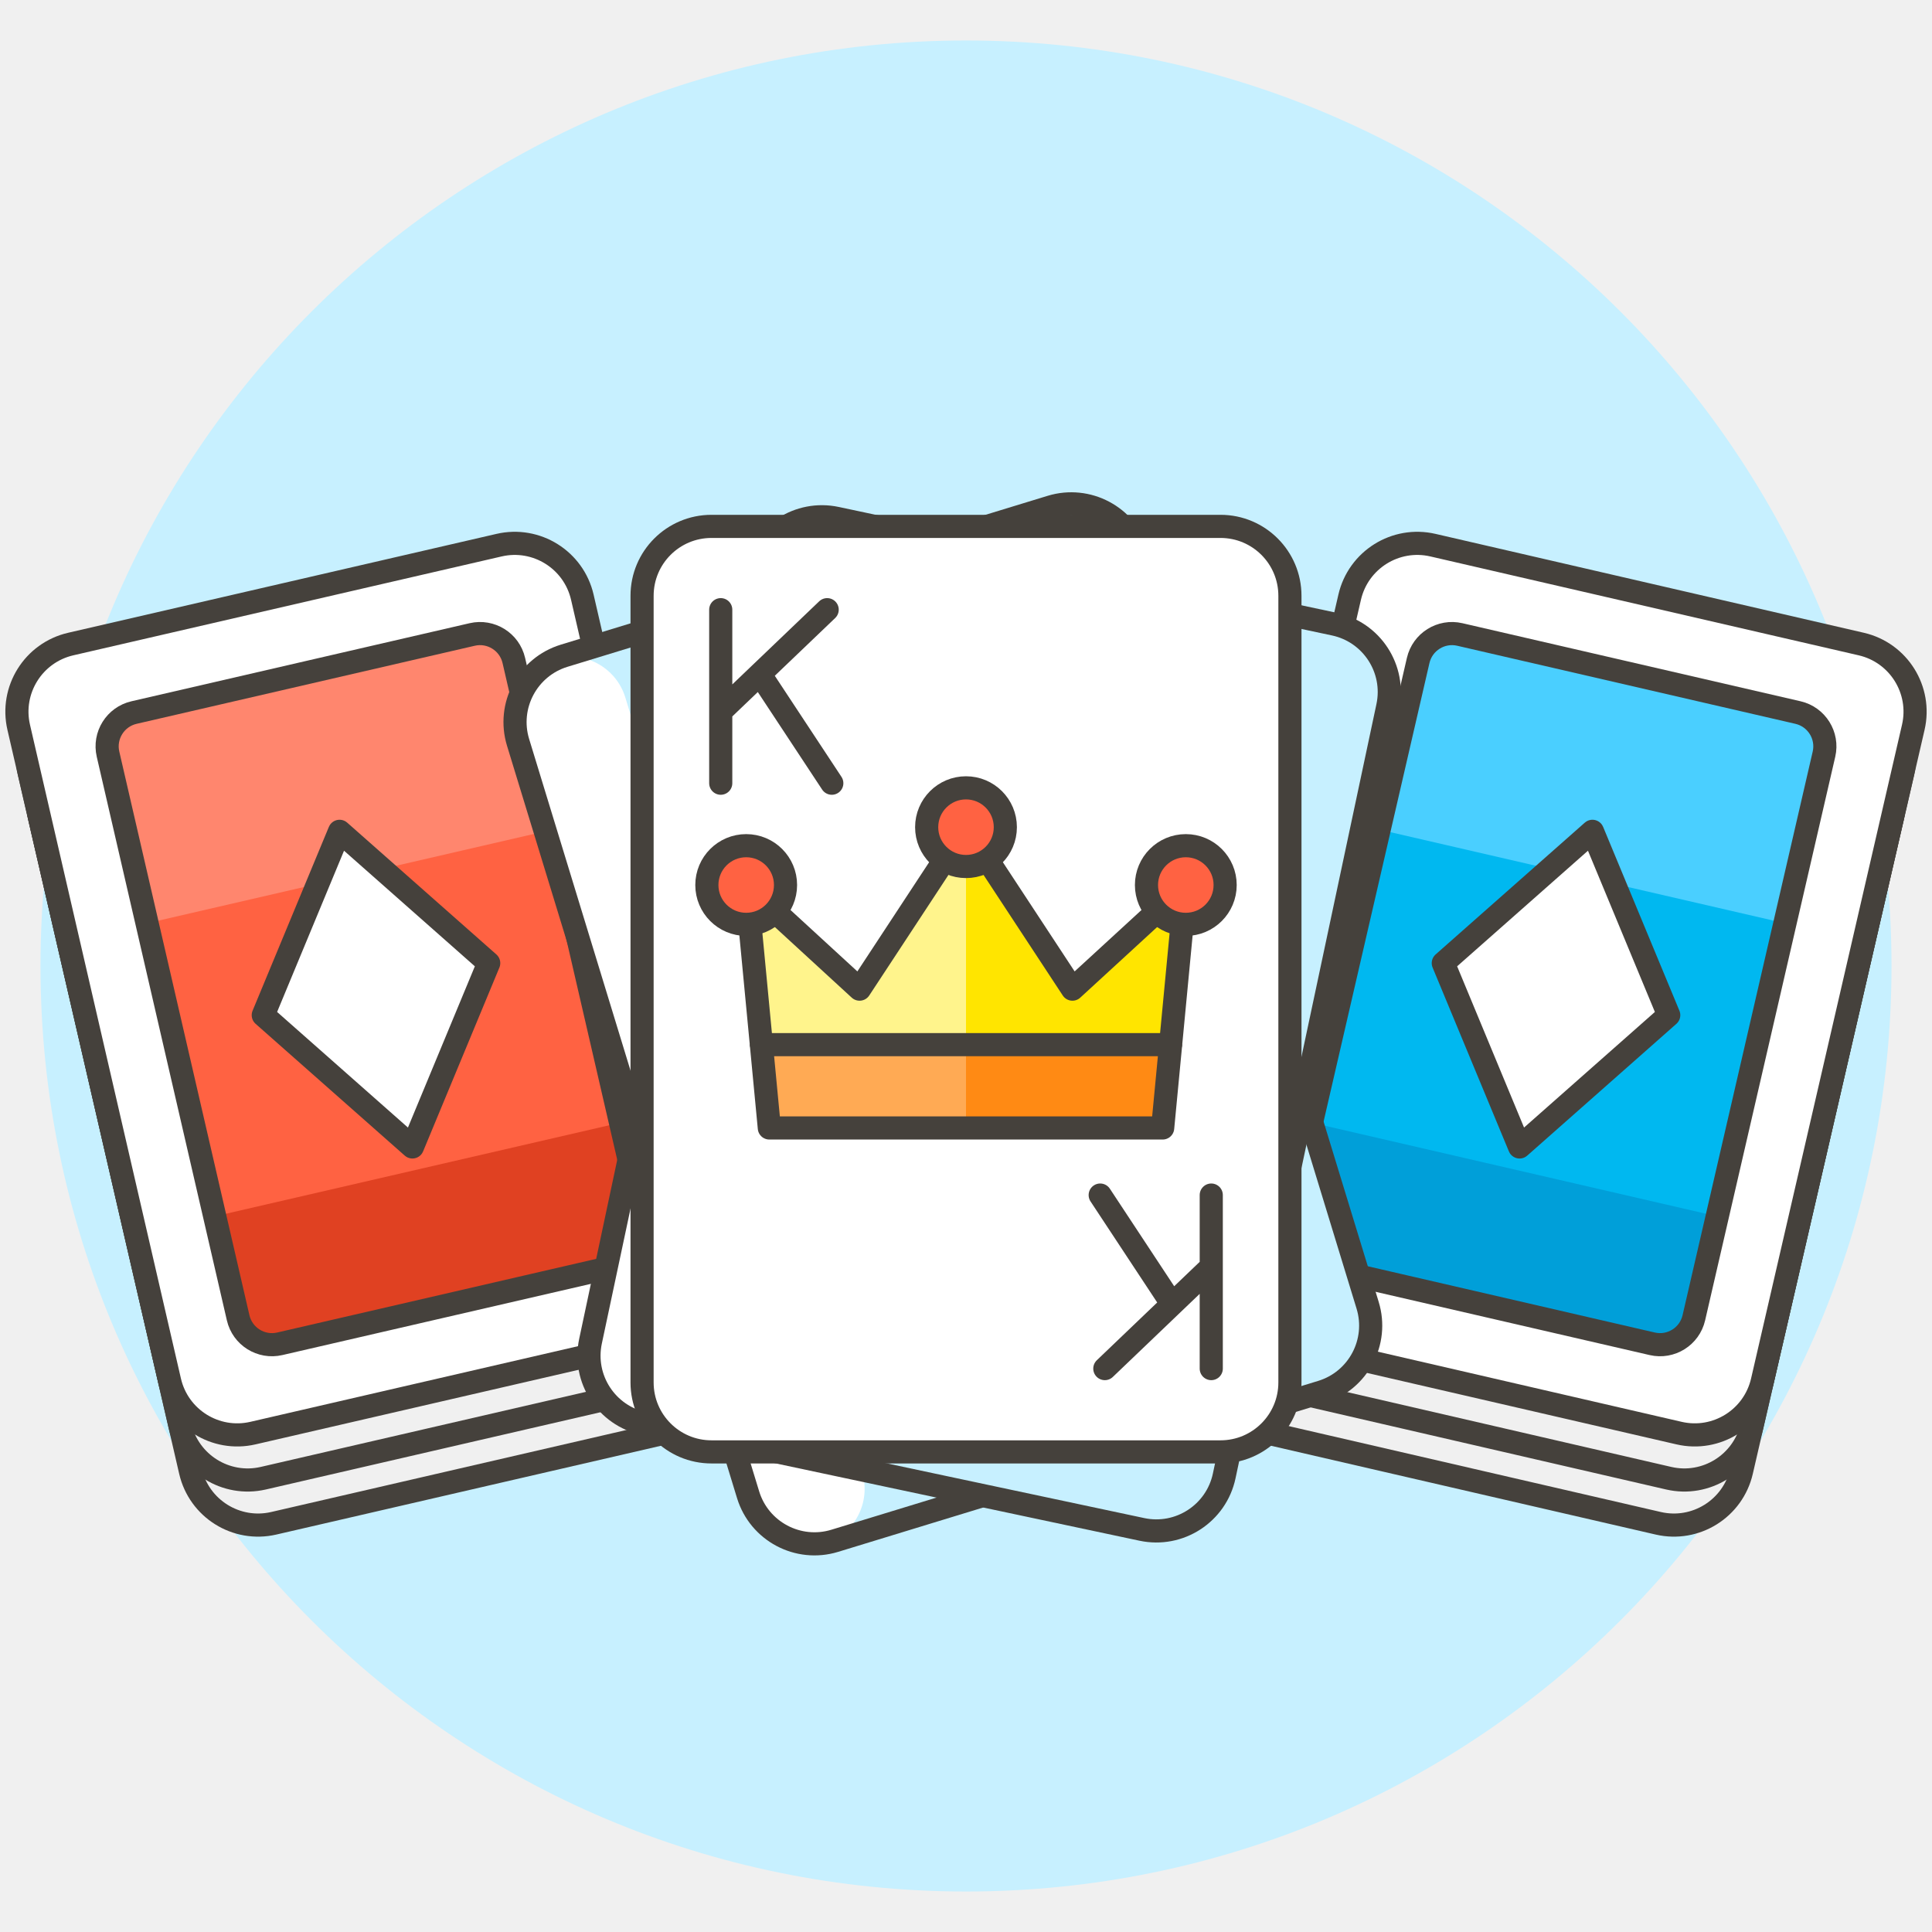
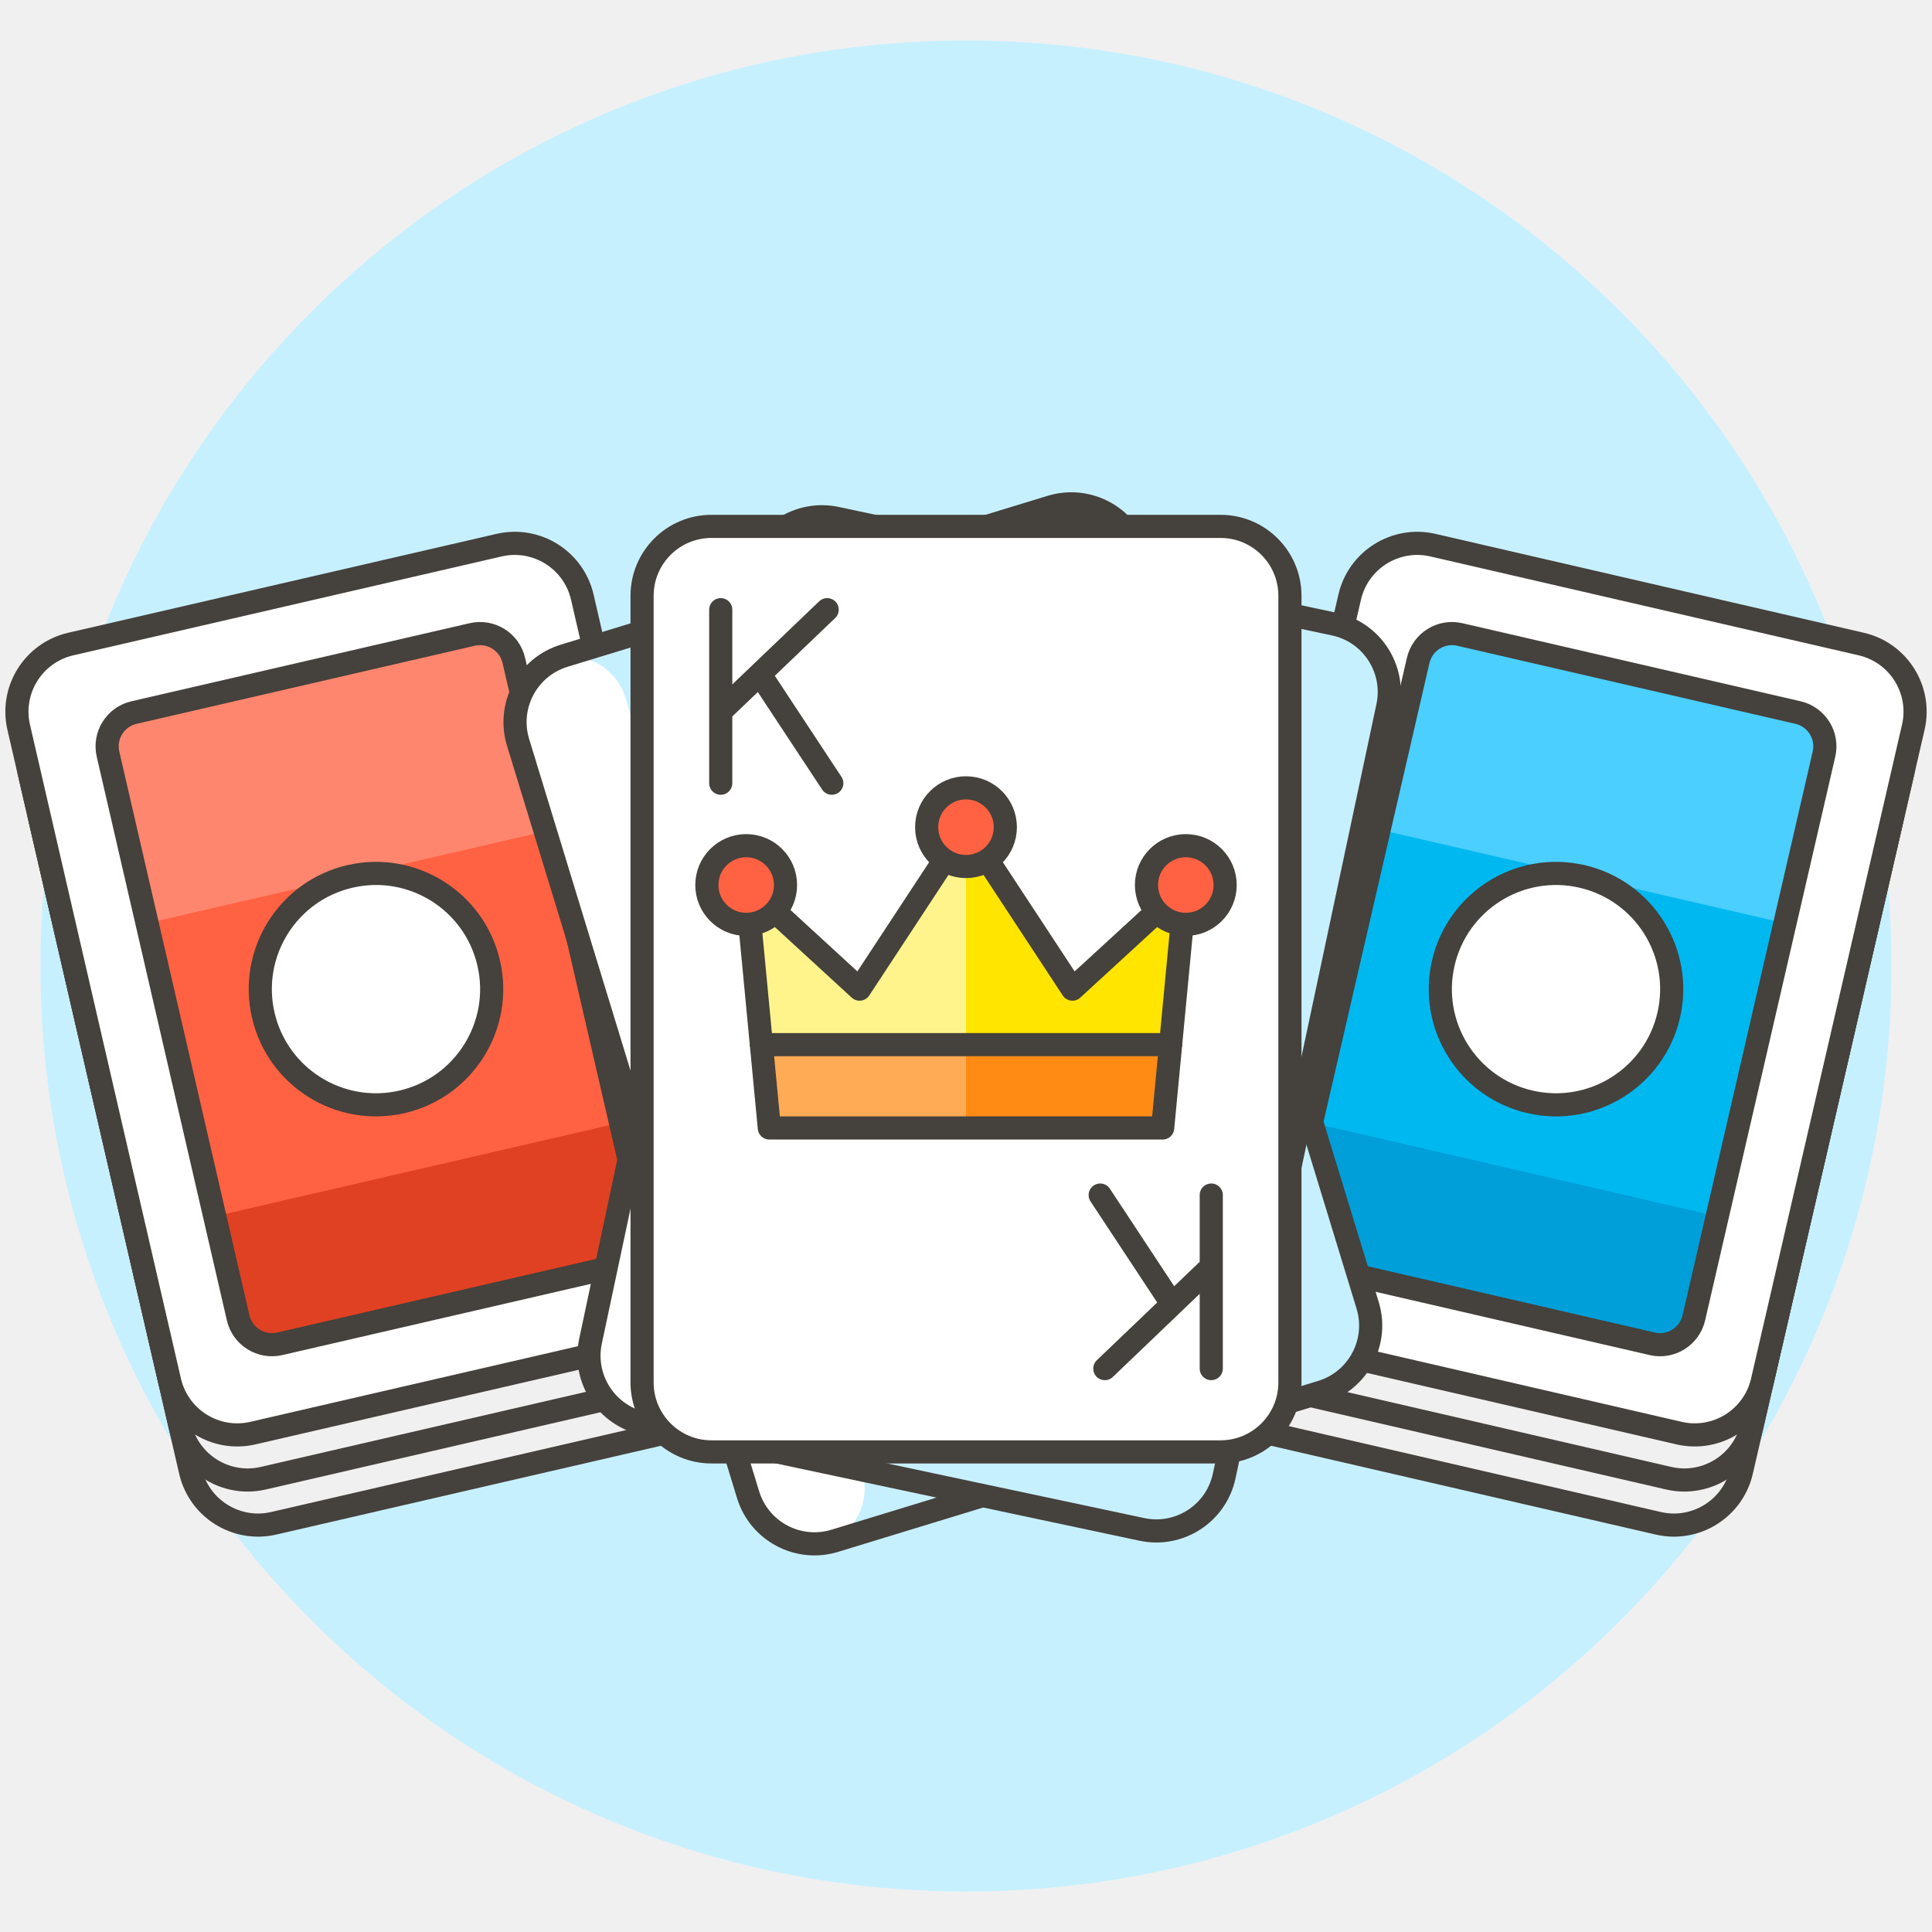
<svg xmlns="http://www.w3.org/2000/svg" width="133.6" height="133.6" viewBox="13.2 13.2 133.6 133.6">
  <g transform="scale(1.6)">
    <circle cx="50" cy="50" r="40" fill="#c7f0ff" />
    <g transform="rotate(-13 236.06 -82.017)">
      <rect width="25" height="35" x="-12.5" y="-13.5" fill="#f0f0f0" rx="3" />
      <rect width="25" height="35" x="-12.5" y="-13.5" fill="none" stroke="#45413c" stroke-linecap="round" stroke-linejoin="round" rx="3" />
      <rect width="25" height="35" x="-12.5" y="-15.5" fill="#f0f0f0" rx="3" />
      <rect width="25" height="35" x="-12.5" y="-15.5" fill="none" stroke="#45413c" stroke-linecap="round" stroke-linejoin="round" rx="3" />
      <rect width="25" height="35" x="-12.5" y="-17.5" fill="#fff" rx="3" />
      <rect width="25" height="35" x="-12.5" y="-17.5" fill="none" stroke="#45413c" stroke-linecap="round" stroke-linejoin="round" rx="3" />
      <rect width="18" height="28" x="-9" y="-14" fill="#ff6242" rx="1.5" />
      <path fill="#ff866e" d="M-9-12.5A1.5 1.5 0 0 1-7.5-14h15A1.5 1.5 0 0 1 9-12.5V-5H-9z" />
      <path fill="#e04122" d="M-9 8H9v4.5A1.5 1.5 0 0 1 7.5 14h-15A1.5 1.5 0 0 1-9 12.5z" />
      <rect width="18" height="28" x="-9" y="-14" fill="none" stroke="#45413c" stroke-linecap="round" stroke-linejoin="round" rx="1.5" />
-       <path fill="#fff" d="m0-7 5 7-5 7-5-7z" />
-       <path fill="none" stroke="#45413c" stroke-linecap="round" stroke-linejoin="round" d="m0-7 5 7-5 7-5-7z" />
+       <circle r="5" fill="#fff" />
+       <circle r="5" fill="none" stroke="#45413c" stroke-linecap="round" stroke-linejoin="round" />
    </g>
    <g transform="rotate(13 -186.06 356.827)">
      <rect width="25" height="35" x="-12.5" y="-13.5" fill="#f0f0f0" rx="3" />
      <rect width="25" height="35" x="-12.5" y="-13.5" fill="none" stroke="#45413c" stroke-linecap="round" stroke-linejoin="round" rx="3" />
      <rect width="25" height="35" x="-12.5" y="-15.5" fill="#f0f0f0" rx="3" />
      <rect width="25" height="35" x="-12.5" y="-15.5" fill="none" stroke="#45413c" stroke-linecap="round" stroke-linejoin="round" rx="3" />
      <rect width="25" height="35" x="-12.5" y="-17.5" fill="#fff" rx="3" />
      <rect width="25" height="35" x="-12.5" y="-17.5" fill="none" stroke="#45413c" stroke-linecap="round" stroke-linejoin="round" rx="3" />
      <rect width="18" height="28" x="-9" y="-14" fill="#00b8f0" rx="1.5" />
      <path fill="#4acfff" d="M-9-12.5A1.5 1.5 0 0 1-7.5-14h15A1.5 1.5 0 0 1 9-12.5V-5H-9z" />
      <path fill="#009fd9" d="M-9 8H9v4.5A1.5 1.5 0 0 1 7.5 14h-15A1.5 1.5 0 0 1-9 12.5z" />
      <rect width="18" height="28" x="-9" y="-14" fill="none" stroke="#45413c" stroke-linecap="round" stroke-linejoin="round" rx="1.5" />
-       <path fill="#fff" d="m0-7 5 7-5 7-5-7z" />
-       <path fill="none" stroke="#45413c" stroke-linecap="round" stroke-linejoin="round" d="m0-7 5 7-5 7-5-7z" />
+       <circle r="5" fill="#fff" />
+       <circle r="5" fill="none" stroke="#45413c" stroke-linecap="round" stroke-linejoin="round" />
    </g>
    <g transform="rotate(-17 200.143 -137.683)">
      <rect width="28" height="40" x="-14" y="-20" fill="#fff" rx="3" />
      <rect width="28" height="40" x="-14" y="-20" fill="#c7f0ff" rx="3" />
      <rect width="5" height="40" x="-14" y="-20" fill="#fff" rx="2.5" />
      <rect width="28" height="40" x="-14" y="-20" fill="none" stroke="#45413c" stroke-linecap="round" stroke-linejoin="round" rx="3" />
    </g>
    <g transform="rotate(12 -224.252 268.866)">
      <rect width="28" height="40" x="-14" y="-20" fill="#fff" rx="3" />
      <rect width="28" height="40" x="-14" y="-20" fill="#c7f0ff" rx="3" />
      <rect width="5" height="40" x="-14" y="-20" fill="#fff" rx="2.5" />
      <rect width="28" height="40" x="-14" y="-20" fill="none" stroke="#45413c" stroke-linecap="round" stroke-linejoin="round" rx="3" />
    </g>
    <g transform="translate(50 51)">
      <rect width="28" height="40" x="-14" y="-20" fill="#fff" rx="3" />
      <rect width="28" height="40" x="-14" y="-20" fill="none" stroke="#45413c" stroke-linecap="round" stroke-linejoin="round" rx="3" />
      <path fill="none" stroke="#45413c" stroke-linecap="round" stroke-linejoin="round" d="M-10.6-16.4v7.5m4.6-7.5-4.6 4.4m1.7-1.6 3.1 4.7m16.4 25.3V8.9M6 16.4l4.6-4.4m-1.7 1.6L5.8 8.9" />
      <path fill="#ffe500" d="m-8.5 6-1-10.5L-4.6 0 0-7l4.6 7 4.9-4.5L8.5 6z" />
      <path fill="#fff48c" d="m-8.5 6-1-10.5L-4.6 0 0-7V6z" />
      <path fill="#ff8a14" d="M-8.85 2.4h17.7L8.5 6h-17z" />
      <path fill="#ffaa54" d="M-8.85 2.4H0V6h-8.5z" />
      <path fill="none" stroke="#45413c" stroke-linecap="round" stroke-linejoin="round" d="M-8.85 2.4h17.7M-8.5 6l-1-10.5L-4.6 0 0-7l4.6 7 4.9-4.5L8.5 6z" />
      <circle cx="-9.5" cy="-4.5" r="1.7" fill="#ff6242" />
      <circle cx="-9.5" cy="-4.5" r="1.7" fill="none" stroke="#45413c" stroke-linecap="round" stroke-linejoin="round" />
      <circle cy="-7" r="1.7" fill="#ff6242" />
      <circle cy="-7" r="1.7" fill="none" stroke="#45413c" stroke-linecap="round" stroke-linejoin="round" />
      <circle cx="9.5" cy="-4.5" r="1.7" fill="#ff6242" />
      <circle cx="9.5" cy="-4.5" r="1.7" fill="none" stroke="#45413c" stroke-linecap="round" stroke-linejoin="round" />
    </g>
  </g>
</svg>
